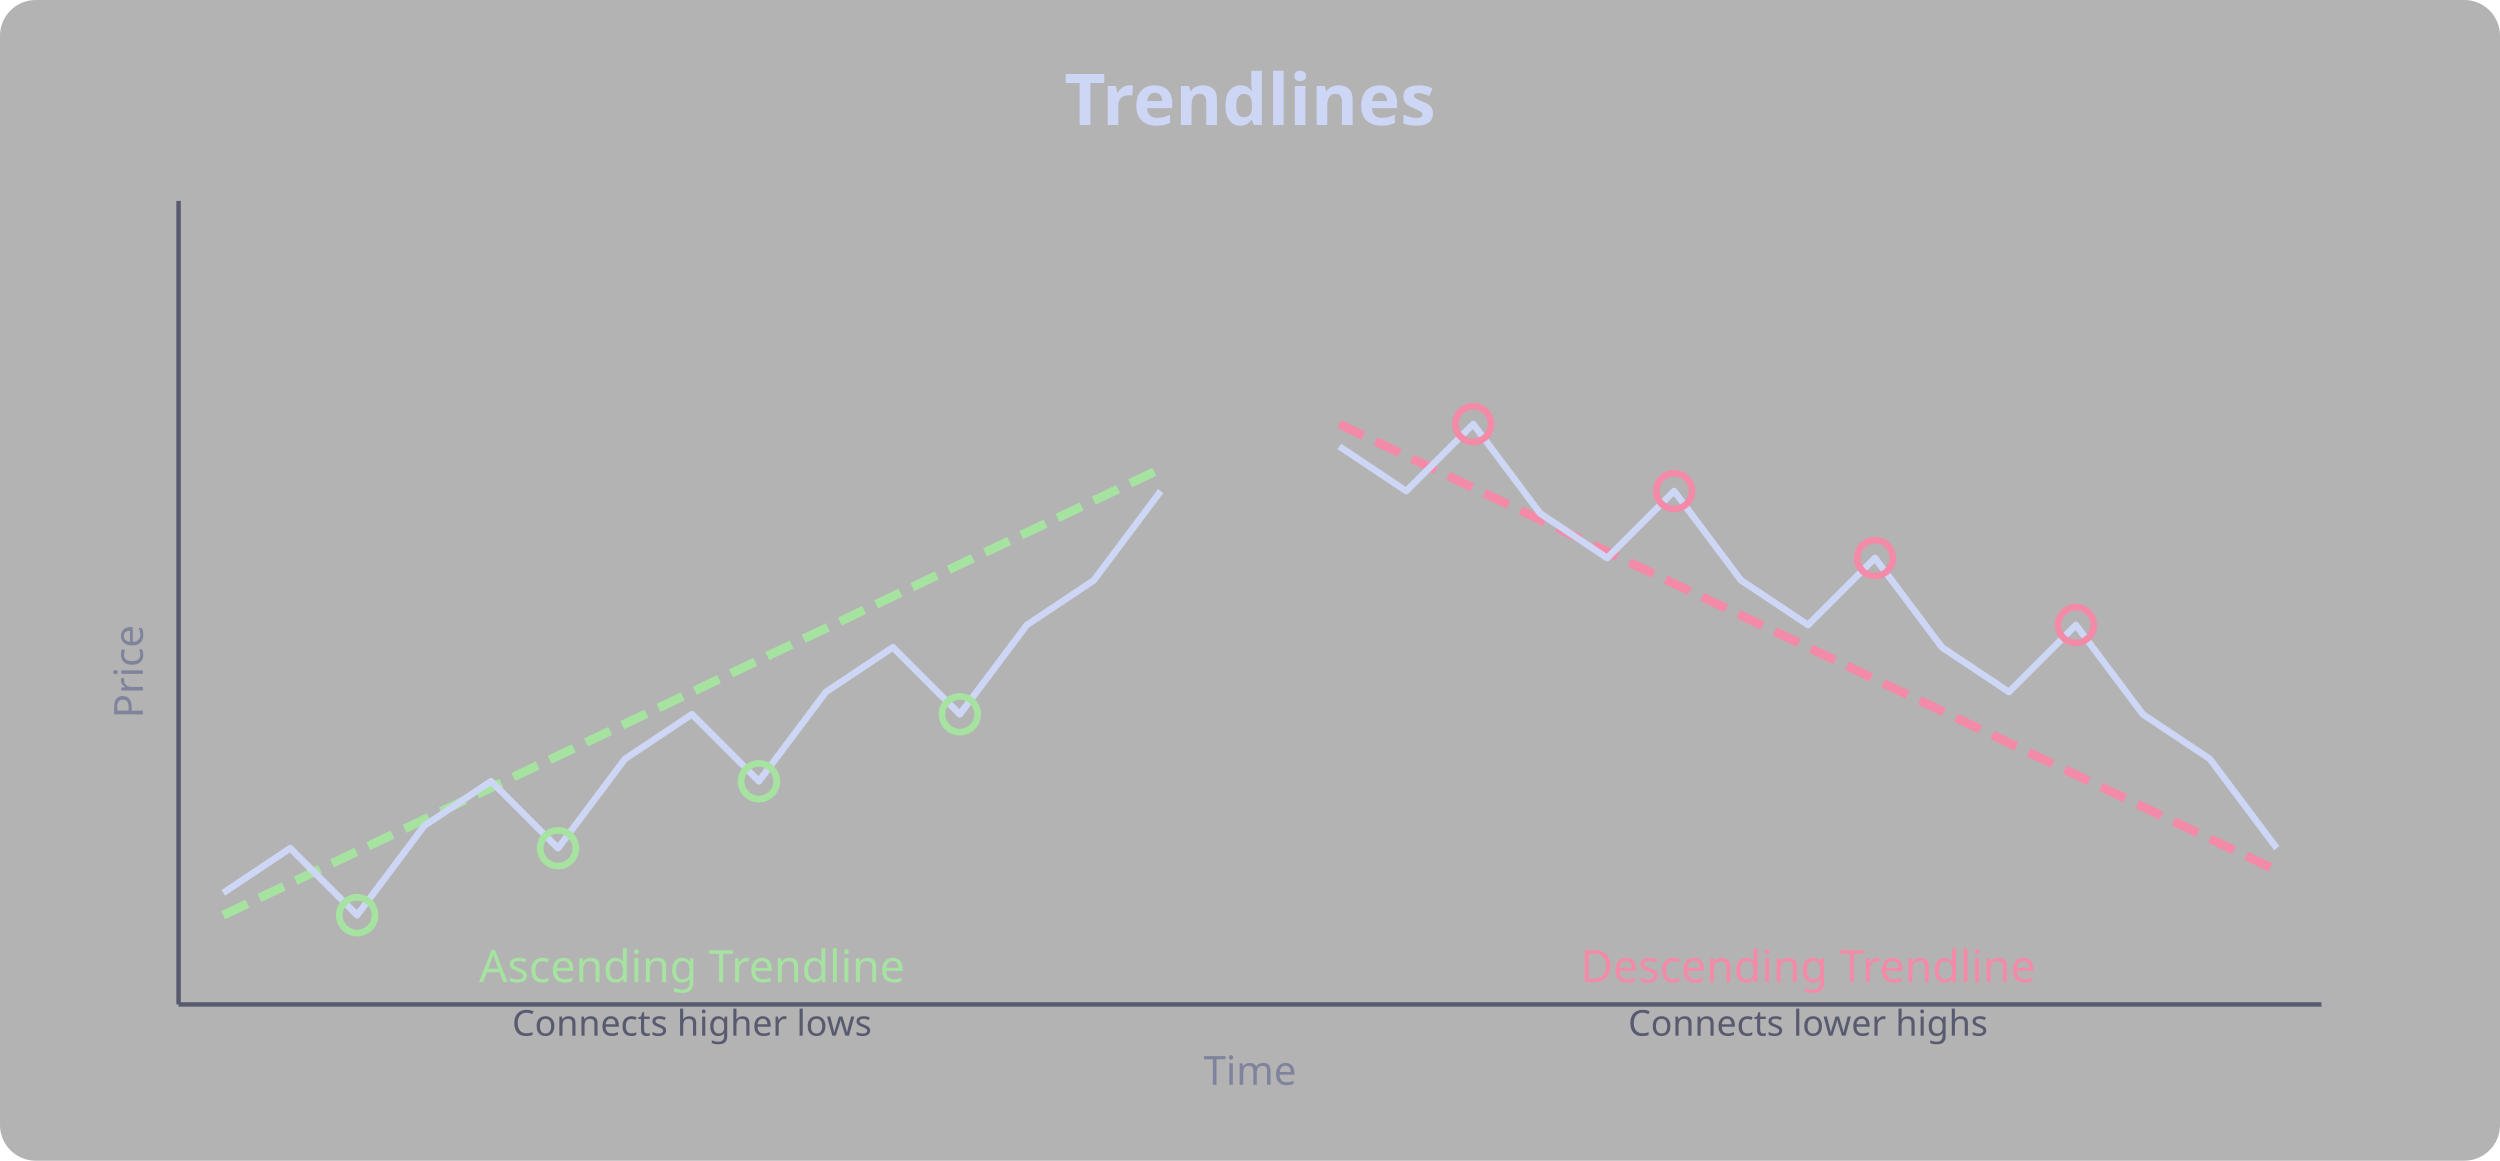
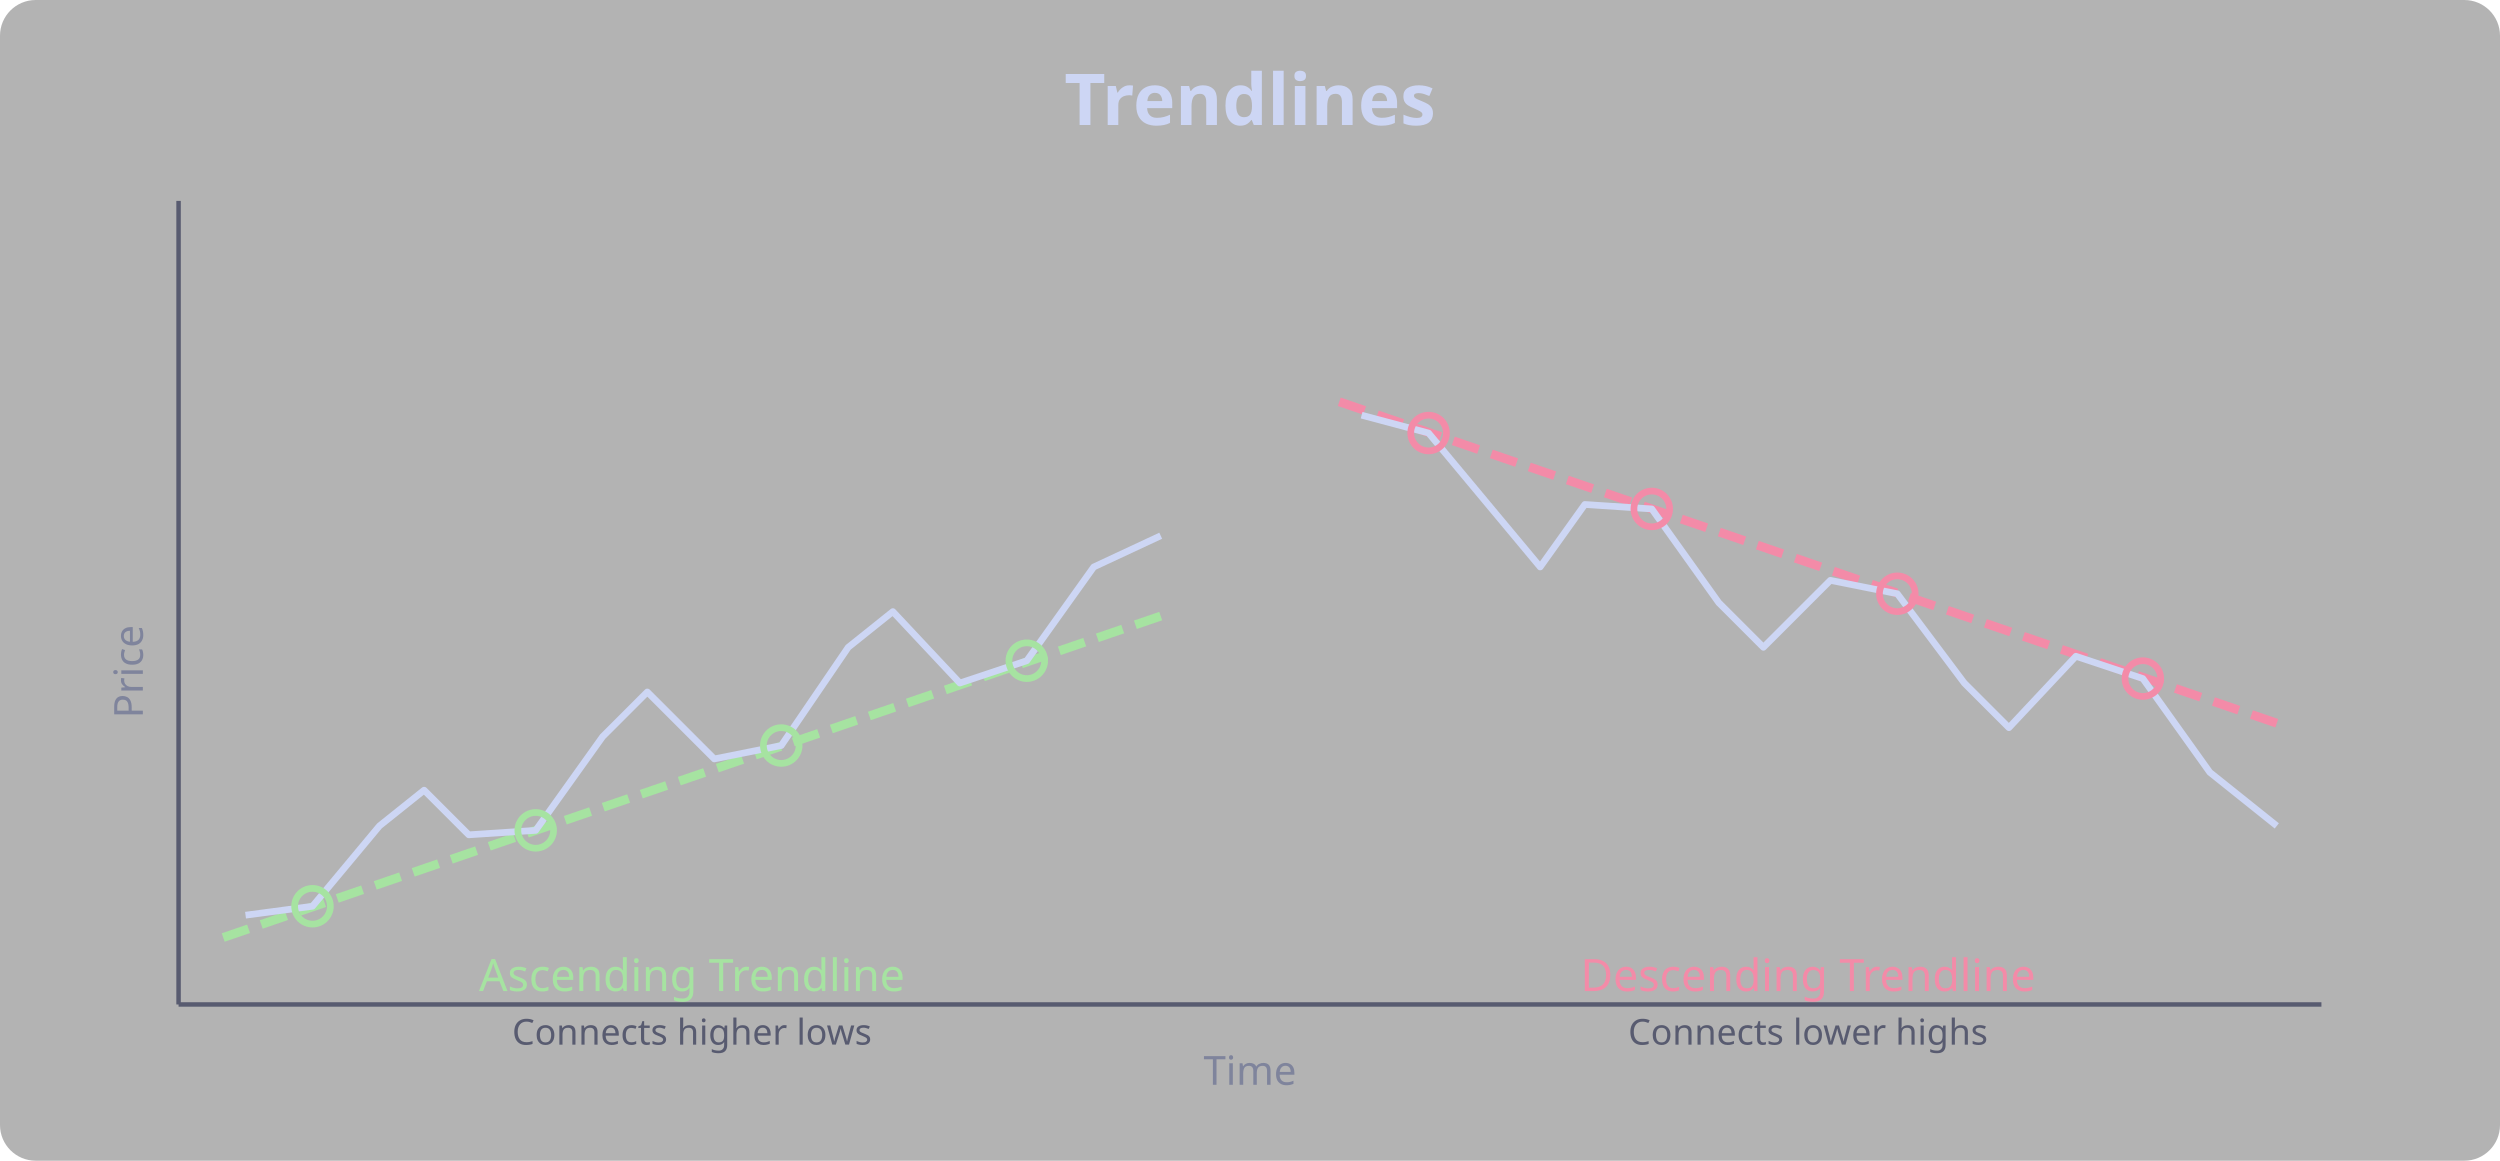
<svg xmlns="http://www.w3.org/2000/svg" viewBox="0 0 560 260">
  <rect width="560" height="260" fill="#000000" fill-opacity="0.3" rx="8" />
  <text x="280" y="28" fill="#cdd6f4" font-family="sans-serif" font-size="16" font-weight="bold" text-anchor="middle">Trendlines</text>
  <g transform="translate(40, 45)">
    <line x1="0" y1="0" x2="0" y2="180" stroke="#585b70" stroke-width="1" />
    <line x1="0" y1="180" x2="480" y2="180" stroke="#585b70" stroke-width="1" />
    <text x="-8" y="95" fill="#7f849c" font-family="sans-serif" font-size="9" text-anchor="end" transform="rotate(-90, -8, 95)">Price</text>
    <text x="240" y="198" fill="#7f849c" font-family="sans-serif" font-size="9" text-anchor="middle">Time</text>
-     <line x1="10" y1="160" x2="220" y2="60" stroke="#a6e3a1" stroke-width="2" stroke-dasharray="6,3" />
-     <polyline points="10,155 25,145 40,160 55,140 70,130 85,145 100,125 115,115 130,130 145,110 160,100 175,115 190,95 205,85 220,65" fill="none" stroke="#cdd6f4" stroke-width="1.5" stroke-linejoin="round" />
-     <circle cx="40" cy="160" r="4" fill="none" stroke="#a6e3a1" stroke-width="1.5" />
-     <circle cx="85" cy="145" r="4" fill="none" stroke="#a6e3a1" stroke-width="1.5" />
-     <circle cx="130" cy="130" r="4" fill="none" stroke="#a6e3a1" stroke-width="1.5" />
-     <circle cx="175" cy="115" r="4" fill="none" stroke="#a6e3a1" stroke-width="1.5" />
-     <text x="115" y="175" fill="#a6e3a1" font-family="sans-serif" font-size="10" text-anchor="middle">Ascending Trendline</text>
-     <text x="115" y="187" fill="#585b70" font-family="sans-serif" font-size="8" text-anchor="middle">Connects higher lows</text>
-     <line x1="260" y1="50" x2="470" y2="150" stroke="#f38ba8" stroke-width="2" stroke-dasharray="6,3" />
-     <polyline points="260,55 275,65 290,50 305,70 320,80 335,65 350,85 365,95 380,80 395,100 410,110 425,95 440,115 455,125 470,145" fill="none" stroke="#cdd6f4" stroke-width="1.5" stroke-linejoin="round" />
-     <circle cx="290" cy="50" r="4" fill="none" stroke="#f38ba8" stroke-width="1.5" />
-     <circle cx="335" cy="65" r="4" fill="none" stroke="#f38ba8" stroke-width="1.5" />
-     <circle cx="380" cy="80" r="4" fill="none" stroke="#f38ba8" stroke-width="1.5" />
-     <circle cx="425" cy="95" r="4" fill="none" stroke="#f38ba8" stroke-width="1.5" />
-     <text x="365" y="175" fill="#f38ba8" font-family="sans-serif" font-size="10" text-anchor="middle">Descending Trendline</text>
-     <text x="365" y="187" fill="#585b70" font-family="sans-serif" font-size="8" text-anchor="middle">Connects lower highs</text>
+     <line x1="10" y1="165" x2="220" y2="93" stroke="#a6e3a1" stroke-width="2" stroke-dasharray="6,3" />
+     <polyline points="15,160 30,158 45,140 55,132 65,142 80,141 95,120 105,110 120,125 135,122 150,100 160,92 175,108 190,103 205,82 220,75" fill="none" stroke="#cdd6f4" stroke-width="1.5" stroke-linejoin="round" />
+     <circle cx="30" cy="158" r="4" fill="none" stroke="#a6e3a1" stroke-width="1.5" />
+     <circle cx="80" cy="141" r="4" fill="none" stroke="#a6e3a1" stroke-width="1.5" />
+     <circle cx="135" cy="122" r="4" fill="none" stroke="#a6e3a1" stroke-width="1.5" />
+     <circle cx="190" cy="103" r="4" fill="none" stroke="#a6e3a1" stroke-width="1.5" />
+     <text x="115" y="177" fill="#a6e3a1" font-family="sans-serif" font-size="10" text-anchor="middle">Ascending Trendline</text>
+     <text x="115" y="189" fill="#585b70" font-family="sans-serif" font-size="8" text-anchor="middle">Connects higher lows</text>
+     <line x1="260" y1="45" x2="470" y2="117" stroke="#f38ba8" stroke-width="2" stroke-dasharray="6,3" />
+     <polyline points="265,48 280,52 295,70 305,82 315,68 330,69 345,90 355,100 370,85 385,88 400,108 410,118 425,102 440,107 455,128 470,140" fill="none" stroke="#cdd6f4" stroke-width="1.5" stroke-linejoin="round" />
+     <circle cx="280" cy="52" r="4" fill="none" stroke="#f38ba8" stroke-width="1.5" />
+     <circle cx="330" cy="69" r="4" fill="none" stroke="#f38ba8" stroke-width="1.5" />
+     <circle cx="385" cy="88" r="4" fill="none" stroke="#f38ba8" stroke-width="1.5" />
+     <circle cx="440" cy="107" r="4" fill="none" stroke="#f38ba8" stroke-width="1.5" />
+     <text x="365" y="177" fill="#f38ba8" font-family="sans-serif" font-size="10" text-anchor="middle">Descending Trendline</text>
+     <text x="365" y="189" fill="#585b70" font-family="sans-serif" font-size="8" text-anchor="middle">Connects lower highs</text>
  </g>
</svg>
